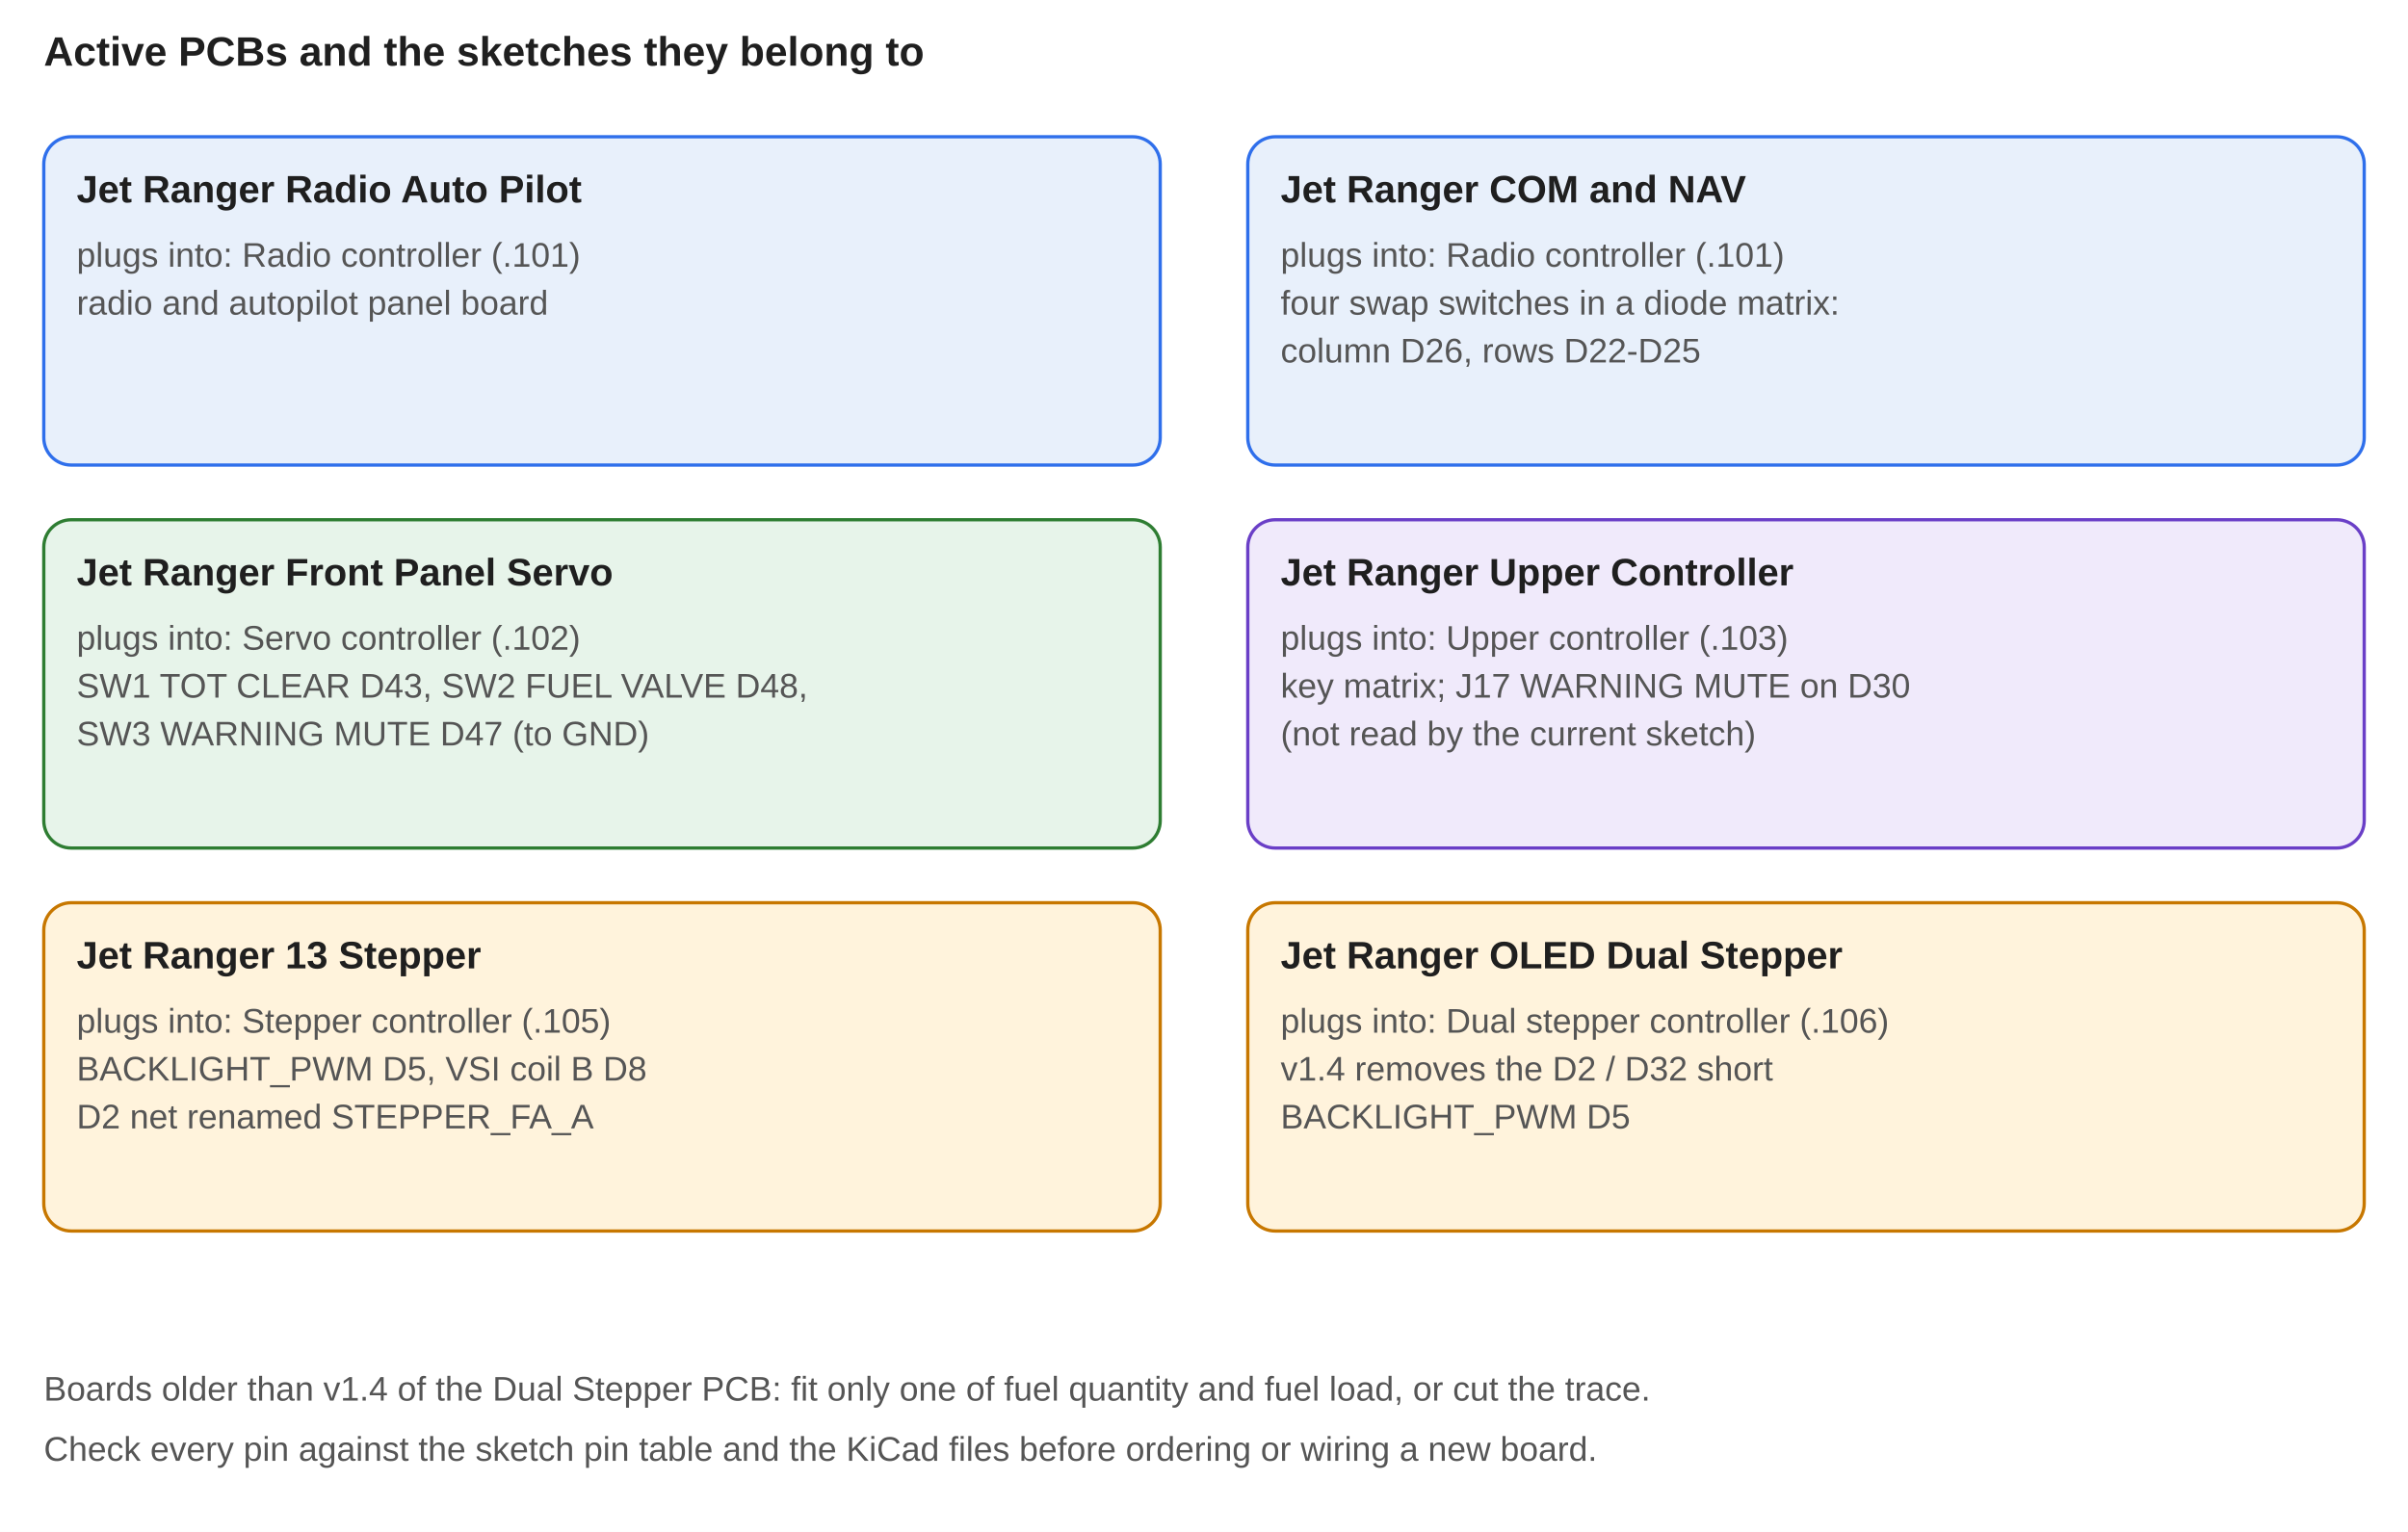
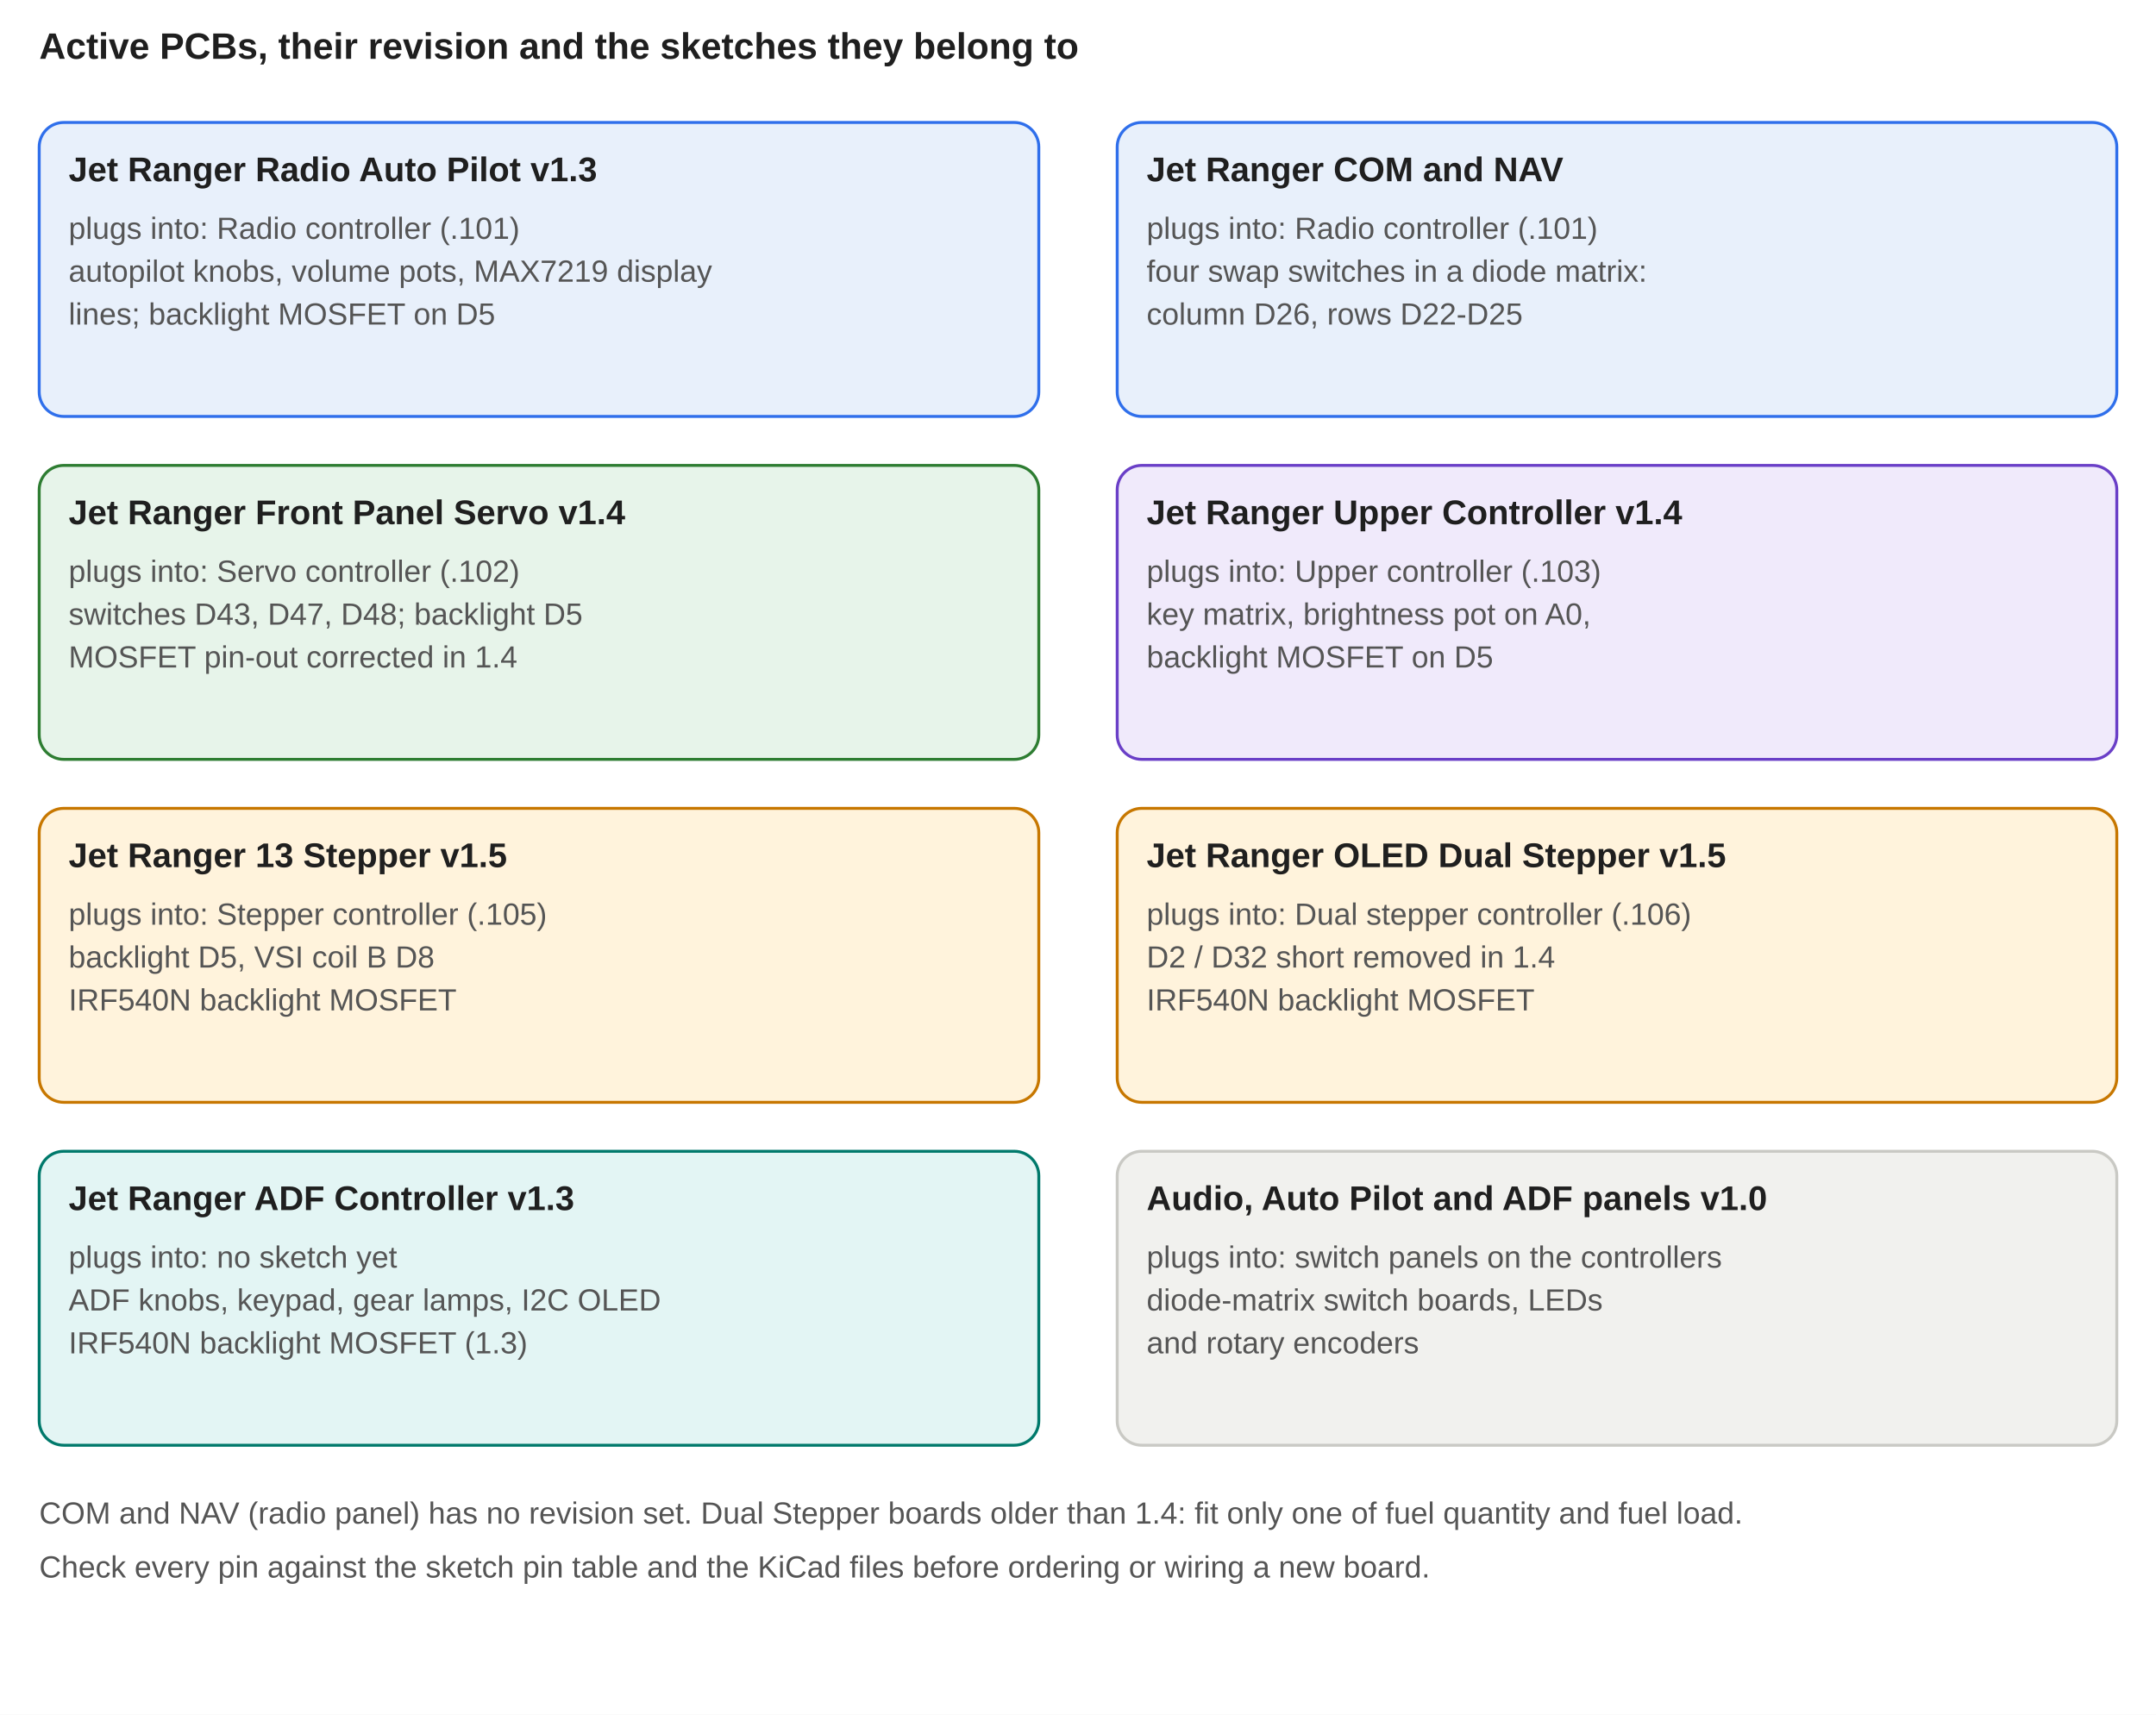
- <svg xmlns="http://www.w3.org/2000/svg" width="880" height="560" viewBox="0 0 880 560">
-   <rect width="880" height="560" fill="#FFFFFF" />
+ <svg xmlns="http://www.w3.org/2000/svg" width="880" height="700" viewBox="0 0 880 700">
+   <rect width="880" height="700" fill="#FFFFFF" />
  <defs>
    <marker id="ah8A8A85" viewBox="0 0 10 10" refX="9" refY="5" markerWidth="8" markerHeight="8" orient="auto">
      <path d="M 0 0 L 10 5 L 0 10 z" fill="#8A8A85" />
    </marker>
    <marker id="ahs8A8A85" viewBox="0 0 10 10" refX="1" refY="5" markerWidth="8" markerHeight="8" orient="auto-start-reverse">
      <path d="M 0 0 L 10 5 L 0 10 z" fill="#8A8A85" />
    </marker>
  </defs>
-   <text x="16.0" y="24.0" font-family="Liberation Sans, Arial, Helvetica, sans-serif" font-size="15" font-weight="700" fill="#1F1F1F" text-anchor="start">Active PCBs and the sketches they belong to</text>
+   <text x="16.0" y="24.0" font-family="Liberation Sans, Arial, Helvetica, sans-serif" font-size="15" font-weight="700" fill="#1F1F1F" text-anchor="start">Active PCBs, their revision and the sketches they belong to</text>
  <rect x="16.0" y="50.0" width="408.0" height="120.0" rx="10" ry="10" fill="#E8F0FB" stroke="#2F6FEB" stroke-width="1.2" />
-   <text x="28.0" y="74.0" font-family="Liberation Sans, Arial, Helvetica, sans-serif" font-size="14" font-weight="700" fill="#1F1F1F" text-anchor="start">Jet Ranger Radio Auto Pilot</text>
+   <text x="28.0" y="74.0" font-family="Liberation Sans, Arial, Helvetica, sans-serif" font-size="14" font-weight="700" fill="#1F1F1F" text-anchor="start">Jet Ranger Radio Auto Pilot  v1.3</text>
  <text x="28.0" y="97.5" font-family="Liberation Sans, Arial, Helvetica, sans-serif" font-size="12.5" font-weight="400" fill="#555555" text-anchor="start">plugs into: Radio controller (.101)</text>
-   <text x="28.0" y="115.0" font-family="Liberation Sans, Arial, Helvetica, sans-serif" font-size="12.5" font-weight="400" fill="#555555" text-anchor="start">radio and autopilot panel board</text>
+   <text x="28.0" y="115.0" font-family="Liberation Sans, Arial, Helvetica, sans-serif" font-size="12.5" font-weight="400" fill="#555555" text-anchor="start">autopilot knobs, volume pots, MAX7219 display</text>
+   <text x="28.0" y="132.5" font-family="Liberation Sans, Arial, Helvetica, sans-serif" font-size="12.5" font-weight="400" fill="#555555" text-anchor="start">lines; backlight MOSFET on D5</text>
  <rect x="456.0" y="50.0" width="408.0" height="120.0" rx="10" ry="10" fill="#E8F0FB" stroke="#2F6FEB" stroke-width="1.2" />
  <text x="468.0" y="74.0" font-family="Liberation Sans, Arial, Helvetica, sans-serif" font-size="14" font-weight="700" fill="#1F1F1F" text-anchor="start">Jet Ranger COM and NAV</text>
  <text x="468.0" y="97.5" font-family="Liberation Sans, Arial, Helvetica, sans-serif" font-size="12.5" font-weight="400" fill="#555555" text-anchor="start">plugs into: Radio controller (.101)</text>
  <text x="468.0" y="115.0" font-family="Liberation Sans, Arial, Helvetica, sans-serif" font-size="12.5" font-weight="400" fill="#555555" text-anchor="start">four swap switches in a diode matrix:</text>
  <text x="468.0" y="132.5" font-family="Liberation Sans, Arial, Helvetica, sans-serif" font-size="12.5" font-weight="400" fill="#555555" text-anchor="start">column D26, rows D22-D25</text>
  <rect x="16.0" y="190.0" width="408.0" height="120.0" rx="10" ry="10" fill="#E7F4EA" stroke="#2E7D32" stroke-width="1.2" />
-   <text x="28.0" y="214.0" font-family="Liberation Sans, Arial, Helvetica, sans-serif" font-size="14" font-weight="700" fill="#1F1F1F" text-anchor="start">Jet Ranger Front Panel Servo</text>
+   <text x="28.0" y="214.0" font-family="Liberation Sans, Arial, Helvetica, sans-serif" font-size="14" font-weight="700" fill="#1F1F1F" text-anchor="start">Jet Ranger Front Panel Servo  v1.4</text>
  <text x="28.0" y="237.5" font-family="Liberation Sans, Arial, Helvetica, sans-serif" font-size="12.5" font-weight="400" fill="#555555" text-anchor="start">plugs into: Servo controller (.102)</text>
-   <text x="28.0" y="255.0" font-family="Liberation Sans, Arial, Helvetica, sans-serif" font-size="12.5" font-weight="400" fill="#555555" text-anchor="start">SW1 TOT CLEAR D43, SW2 FUEL VALVE D48,</text>
-   <text x="28.0" y="272.5" font-family="Liberation Sans, Arial, Helvetica, sans-serif" font-size="12.5" font-weight="400" fill="#555555" text-anchor="start">SW3 WARNING MUTE D47 (to GND)</text>
+   <text x="28.0" y="255.0" font-family="Liberation Sans, Arial, Helvetica, sans-serif" font-size="12.5" font-weight="400" fill="#555555" text-anchor="start">switches D43, D47, D48; backlight D5</text>
+   <text x="28.0" y="272.5" font-family="Liberation Sans, Arial, Helvetica, sans-serif" font-size="12.5" font-weight="400" fill="#555555" text-anchor="start">MOSFET pin-out corrected in 1.4</text>
  <rect x="456.0" y="190.0" width="408.0" height="120.0" rx="10" ry="10" fill="#F0EAFB" stroke="#6A3FC7" stroke-width="1.2" />
-   <text x="468.0" y="214.0" font-family="Liberation Sans, Arial, Helvetica, sans-serif" font-size="14" font-weight="700" fill="#1F1F1F" text-anchor="start">Jet Ranger Upper Controller</text>
+   <text x="468.0" y="214.0" font-family="Liberation Sans, Arial, Helvetica, sans-serif" font-size="14" font-weight="700" fill="#1F1F1F" text-anchor="start">Jet Ranger Upper Controller  v1.4</text>
  <text x="468.0" y="237.5" font-family="Liberation Sans, Arial, Helvetica, sans-serif" font-size="12.5" font-weight="400" fill="#555555" text-anchor="start">plugs into: Upper controller (.103)</text>
-   <text x="468.0" y="255.0" font-family="Liberation Sans, Arial, Helvetica, sans-serif" font-size="12.5" font-weight="400" fill="#555555" text-anchor="start">key matrix; J17 WARNING MUTE on D30</text>
-   <text x="468.0" y="272.5" font-family="Liberation Sans, Arial, Helvetica, sans-serif" font-size="12.5" font-weight="400" fill="#555555" text-anchor="start">(not read by the current sketch)</text>
+   <text x="468.0" y="255.0" font-family="Liberation Sans, Arial, Helvetica, sans-serif" font-size="12.5" font-weight="400" fill="#555555" text-anchor="start">key matrix, brightness pot on A0,</text>
+   <text x="468.0" y="272.5" font-family="Liberation Sans, Arial, Helvetica, sans-serif" font-size="12.5" font-weight="400" fill="#555555" text-anchor="start">backlight MOSFET on D5</text>
  <rect x="16.0" y="330.0" width="408.0" height="120.0" rx="10" ry="10" fill="#FFF3DC" stroke="#C77700" stroke-width="1.2" />
-   <text x="28.0" y="354.0" font-family="Liberation Sans, Arial, Helvetica, sans-serif" font-size="14" font-weight="700" fill="#1F1F1F" text-anchor="start">Jet Ranger 13 Stepper</text>
+   <text x="28.0" y="354.0" font-family="Liberation Sans, Arial, Helvetica, sans-serif" font-size="14" font-weight="700" fill="#1F1F1F" text-anchor="start">Jet Ranger 13 Stepper  v1.5</text>
  <text x="28.0" y="377.5" font-family="Liberation Sans, Arial, Helvetica, sans-serif" font-size="12.5" font-weight="400" fill="#555555" text-anchor="start">plugs into: Stepper controller (.105)</text>
-   <text x="28.0" y="395.0" font-family="Liberation Sans, Arial, Helvetica, sans-serif" font-size="12.5" font-weight="400" fill="#555555" text-anchor="start">BACKLIGHT_PWM D5, VSI coil B D8</text>
-   <text x="28.0" y="412.5" font-family="Liberation Sans, Arial, Helvetica, sans-serif" font-size="12.5" font-weight="400" fill="#555555" text-anchor="start">D2 net renamed STEPPER_FA_A</text>
+   <text x="28.0" y="395.0" font-family="Liberation Sans, Arial, Helvetica, sans-serif" font-size="12.5" font-weight="400" fill="#555555" text-anchor="start">backlight D5, VSI coil B D8</text>
+   <text x="28.0" y="412.5" font-family="Liberation Sans, Arial, Helvetica, sans-serif" font-size="12.5" font-weight="400" fill="#555555" text-anchor="start">IRF540N backlight MOSFET</text>
  <rect x="456.0" y="330.0" width="408.0" height="120.0" rx="10" ry="10" fill="#FFF3DC" stroke="#C77700" stroke-width="1.2" />
-   <text x="468.0" y="354.0" font-family="Liberation Sans, Arial, Helvetica, sans-serif" font-size="14" font-weight="700" fill="#1F1F1F" text-anchor="start">Jet Ranger OLED Dual Stepper</text>
+   <text x="468.0" y="354.0" font-family="Liberation Sans, Arial, Helvetica, sans-serif" font-size="14" font-weight="700" fill="#1F1F1F" text-anchor="start">Jet Ranger OLED Dual Stepper  v1.5</text>
  <text x="468.0" y="377.5" font-family="Liberation Sans, Arial, Helvetica, sans-serif" font-size="12.5" font-weight="400" fill="#555555" text-anchor="start">plugs into: Dual stepper controller (.106)</text>
-   <text x="468.0" y="395.0" font-family="Liberation Sans, Arial, Helvetica, sans-serif" font-size="12.5" font-weight="400" fill="#555555" text-anchor="start">v1.4 removes the D2 / D32 short</text>
-   <text x="468.0" y="412.5" font-family="Liberation Sans, Arial, Helvetica, sans-serif" font-size="12.5" font-weight="400" fill="#555555" text-anchor="start">BACKLIGHT_PWM D5</text>
-   <text x="16.0" y="512.0" font-family="Liberation Sans, Arial, Helvetica, sans-serif" font-size="12.5" font-weight="400" fill="#555555" text-anchor="start">Boards older than v1.4 of the Dual Stepper PCB: fit only one of fuel quantity and fuel load, or cut the trace.</text>
-   <text x="16.0" y="534.0" font-family="Liberation Sans, Arial, Helvetica, sans-serif" font-size="12.5" font-weight="400" fill="#555555" text-anchor="start">Check every pin against the sketch pin table and the KiCad files before ordering or wiring a new board.</text>
+   <text x="468.0" y="395.0" font-family="Liberation Sans, Arial, Helvetica, sans-serif" font-size="12.5" font-weight="400" fill="#555555" text-anchor="start">D2 / D32 short removed in 1.4</text>
+   <text x="468.0" y="412.5" font-family="Liberation Sans, Arial, Helvetica, sans-serif" font-size="12.5" font-weight="400" fill="#555555" text-anchor="start">IRF540N backlight MOSFET</text>
+   <rect x="16.0" y="470.0" width="408.0" height="120.0" rx="10" ry="10" fill="#E3F5F4" stroke="#00796B" stroke-width="1.2" />
+   <text x="28.0" y="494.0" font-family="Liberation Sans, Arial, Helvetica, sans-serif" font-size="14" font-weight="700" fill="#1F1F1F" text-anchor="start">Jet Ranger ADF Controller  v1.3</text>
+   <text x="28.0" y="517.5" font-family="Liberation Sans, Arial, Helvetica, sans-serif" font-size="12.5" font-weight="400" fill="#555555" text-anchor="start">plugs into: no sketch yet</text>
+   <text x="28.0" y="535.0" font-family="Liberation Sans, Arial, Helvetica, sans-serif" font-size="12.5" font-weight="400" fill="#555555" text-anchor="start">ADF knobs, keypad, gear lamps, I2C OLED</text>
+   <text x="28.0" y="552.5" font-family="Liberation Sans, Arial, Helvetica, sans-serif" font-size="12.5" font-weight="400" fill="#555555" text-anchor="start">IRF540N backlight MOSFET (1.3)</text>
+   <rect x="456.0" y="470.0" width="408.0" height="120.0" rx="10" ry="10" fill="#F1F1EE" stroke="#C9C9C4" stroke-width="1.2" />
+   <text x="468.0" y="494.0" font-family="Liberation Sans, Arial, Helvetica, sans-serif" font-size="14" font-weight="700" fill="#1F1F1F" text-anchor="start">Audio, Auto Pilot and ADF panels  v1.0</text>
+   <text x="468.0" y="517.5" font-family="Liberation Sans, Arial, Helvetica, sans-serif" font-size="12.5" font-weight="400" fill="#555555" text-anchor="start">plugs into: switch panels on the controllers</text>
+   <text x="468.0" y="535.0" font-family="Liberation Sans, Arial, Helvetica, sans-serif" font-size="12.5" font-weight="400" fill="#555555" text-anchor="start">diode-matrix switch boards, LEDs</text>
+   <text x="468.0" y="552.5" font-family="Liberation Sans, Arial, Helvetica, sans-serif" font-size="12.5" font-weight="400" fill="#555555" text-anchor="start">and rotary encoders</text>
+   <text x="16.0" y="622.0" font-family="Liberation Sans, Arial, Helvetica, sans-serif" font-size="12.5" font-weight="400" fill="#555555" text-anchor="start">COM and NAV (radio panel) has no revision set. Dual Stepper boards older than 1.4: fit only one of fuel quantity and fuel load.</text>
+   <text x="16.0" y="644.0" font-family="Liberation Sans, Arial, Helvetica, sans-serif" font-size="12.5" font-weight="400" fill="#555555" text-anchor="start">Check every pin against the sketch pin table and the KiCad files before ordering or wiring a new board.</text>
</svg>
